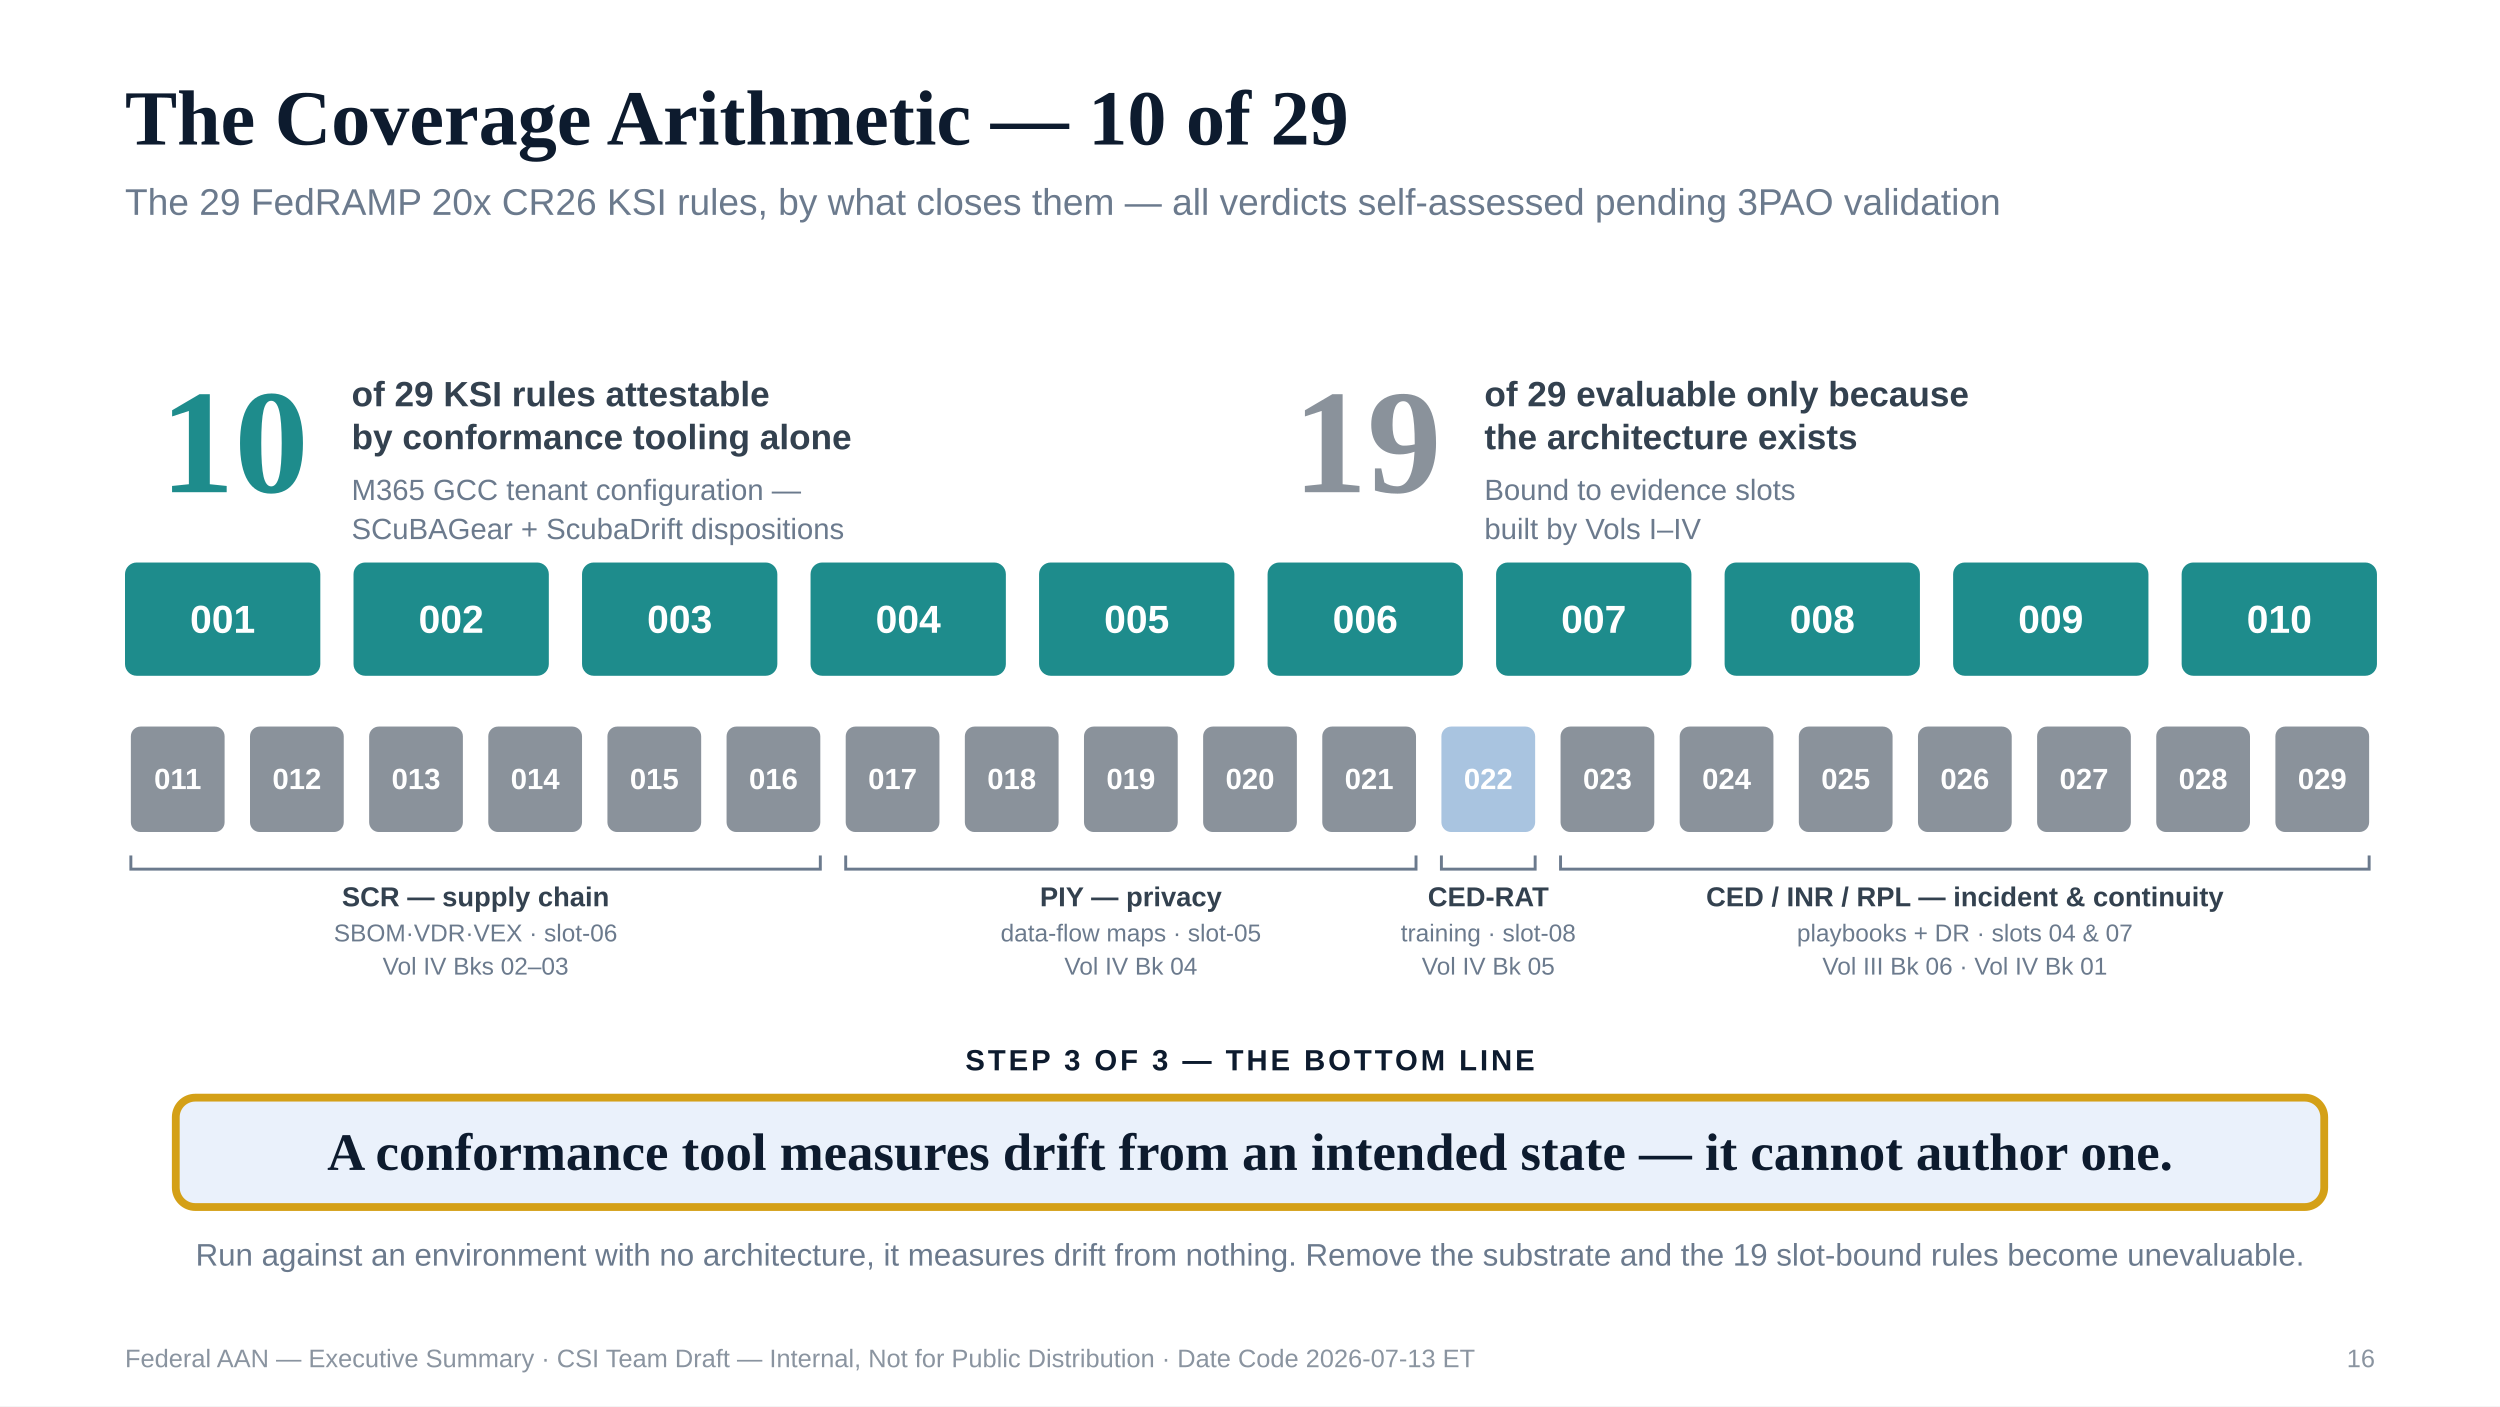
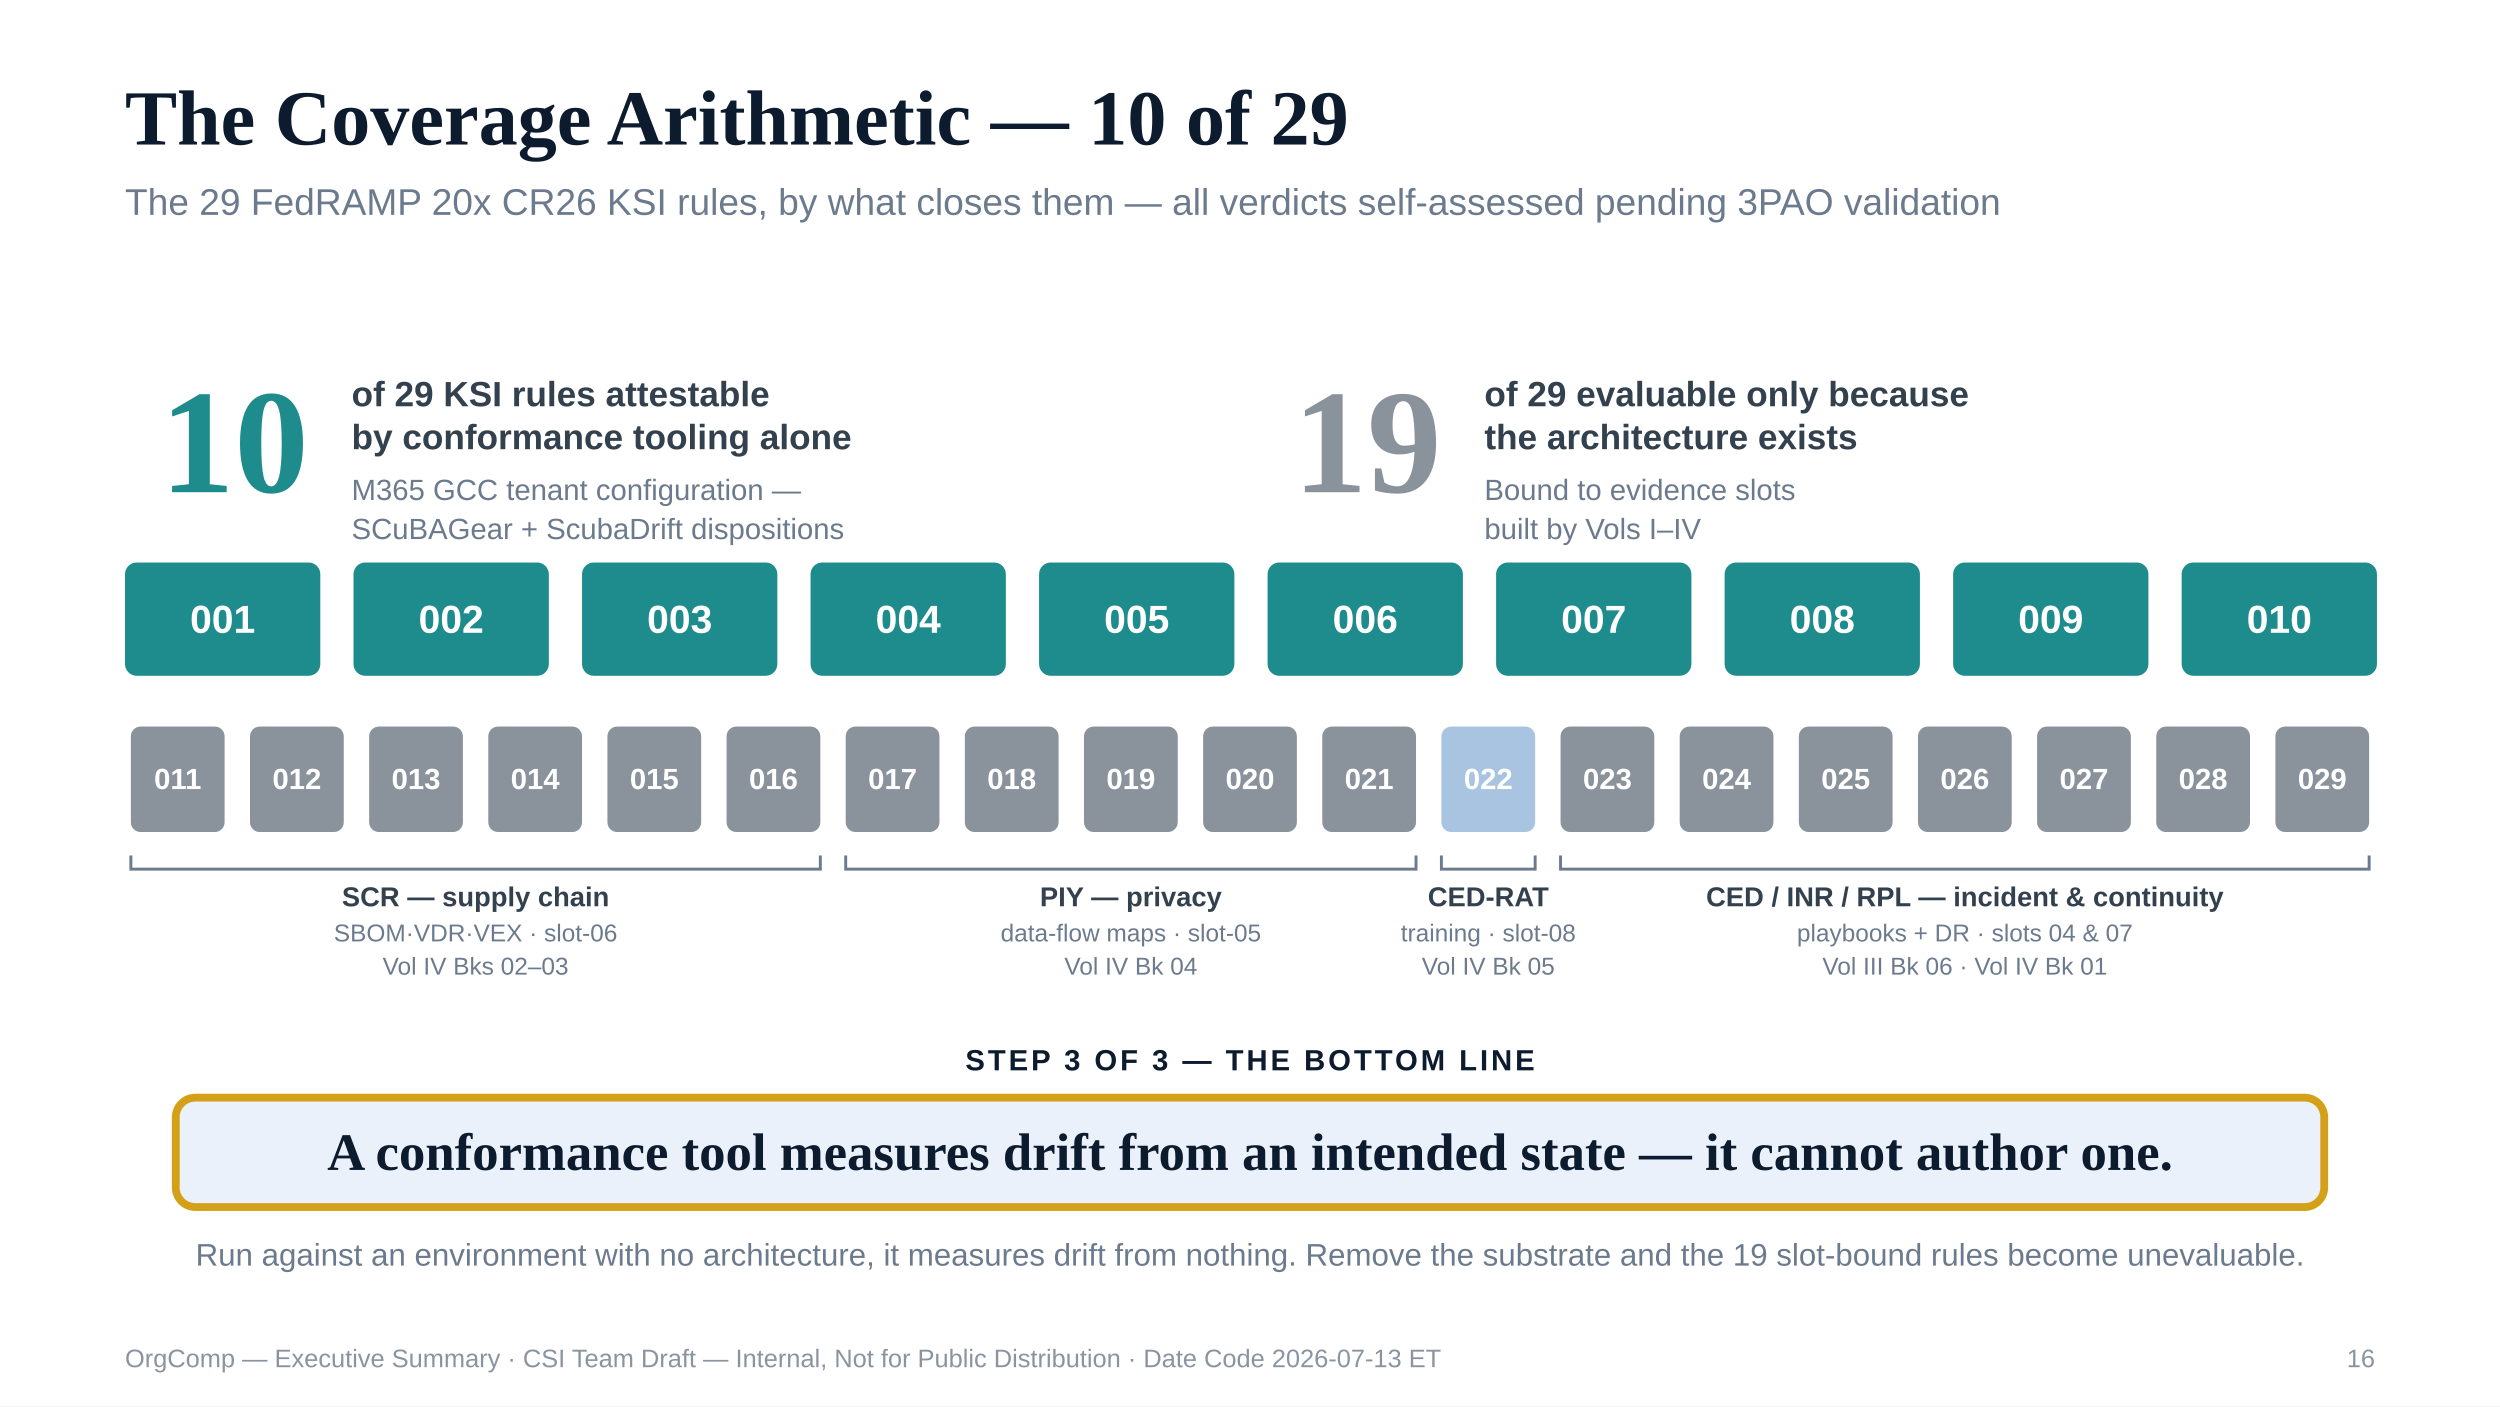
<svg xmlns="http://www.w3.org/2000/svg" viewBox="0 0 1280 720" style="font-family:Arial, 'Helvetica Neue', Helvetica, sans-serif;background:#FFFFFF;">
  <rect width="1280" height="720" fill="#FFFFFF" />
  <text x="64" y="74" text-anchor="start" font-family="Georgia, 'Times New Roman', serif" font-size="40" font-weight="bold" fill="#0D1B2E">The Coverage Arithmetic — 10 of 29</text>
  <text x="64" y="110" text-anchor="start" font-family="Arial, 'Helvetica Neue', Helvetica, sans-serif" font-size="19" font-weight="normal" fill="#6B7A8D">The 29 FedRAMP 20x CR26 KSI rules, by what closes them — all verdicts self-assessed pending 3PAO validation</text>
  <text x="120" y="252" text-anchor="middle" font-family="Georgia, 'Times New Roman', serif" font-size="76" font-weight="bold" fill="#1E8C8C">10</text>
  <text x="180" y="208" text-anchor="start" font-family="Arial, 'Helvetica Neue', Helvetica, sans-serif" font-size="18" font-weight="bold" fill="#33414F">of 29 KSI rules attestable</text>
  <text x="180" y="230" text-anchor="start" font-family="Arial, 'Helvetica Neue', Helvetica, sans-serif" font-size="18" font-weight="bold" fill="#33414F">by conformance tooling alone</text>
  <text x="180" y="256" text-anchor="start" font-family="Arial, 'Helvetica Neue', Helvetica, sans-serif" font-size="15" font-weight="normal" fill="#6B7A8D">M365 GCC tenant configuration —</text>
  <text x="180" y="276" text-anchor="start" font-family="Arial, 'Helvetica Neue', Helvetica, sans-serif" font-size="15" font-weight="normal" fill="#6B7A8D">SCuBAGear + ScubaDrift dispositions</text>
  <text x="700" y="252" text-anchor="middle" font-family="Georgia, 'Times New Roman', serif" font-size="76" font-weight="bold" fill="#8A929B">19</text>
  <text x="760" y="208" text-anchor="start" font-family="Arial, 'Helvetica Neue', Helvetica, sans-serif" font-size="18" font-weight="bold" fill="#33414F">of 29 evaluable only because</text>
  <text x="760" y="230" text-anchor="start" font-family="Arial, 'Helvetica Neue', Helvetica, sans-serif" font-size="18" font-weight="bold" fill="#33414F">the architecture exists</text>
  <text x="760" y="256" text-anchor="start" font-family="Arial, 'Helvetica Neue', Helvetica, sans-serif" font-size="15" font-weight="normal" fill="#6B7A8D">Bound to evidence slots</text>
  <text x="760" y="276" text-anchor="start" font-family="Arial, 'Helvetica Neue', Helvetica, sans-serif" font-size="15" font-weight="normal" fill="#6B7A8D">built by Vols I–IV</text>
  <rect x="64" y="288" width="100" height="58" rx="6" fill="#1E8C8C" />
  <text x="114.0" y="324.0" text-anchor="middle" font-family="Arial, 'Helvetica Neue', Helvetica, sans-serif" font-size="20" font-weight="bold" fill="#FFFFFF">001</text>
  <rect x="181" y="288" width="100" height="58" rx="6" fill="#1E8C8C" />
  <text x="231.0" y="324.0" text-anchor="middle" font-family="Arial, 'Helvetica Neue', Helvetica, sans-serif" font-size="20" font-weight="bold" fill="#FFFFFF">002</text>
  <rect x="298" y="288" width="100" height="58" rx="6" fill="#1E8C8C" />
  <text x="348.0" y="324.0" text-anchor="middle" font-family="Arial, 'Helvetica Neue', Helvetica, sans-serif" font-size="20" font-weight="bold" fill="#FFFFFF">003</text>
  <rect x="415" y="288" width="100" height="58" rx="6" fill="#1E8C8C" />
  <text x="465.0" y="324.0" text-anchor="middle" font-family="Arial, 'Helvetica Neue', Helvetica, sans-serif" font-size="20" font-weight="bold" fill="#FFFFFF">004</text>
  <rect x="532" y="288" width="100" height="58" rx="6" fill="#1E8C8C" />
  <text x="582.0" y="324.0" text-anchor="middle" font-family="Arial, 'Helvetica Neue', Helvetica, sans-serif" font-size="20" font-weight="bold" fill="#FFFFFF">005</text>
  <rect x="649" y="288" width="100" height="58" rx="6" fill="#1E8C8C" />
  <text x="699.0" y="324.0" text-anchor="middle" font-family="Arial, 'Helvetica Neue', Helvetica, sans-serif" font-size="20" font-weight="bold" fill="#FFFFFF">006</text>
  <rect x="766" y="288" width="100" height="58" rx="6" fill="#1E8C8C" />
  <text x="816.0" y="324.0" text-anchor="middle" font-family="Arial, 'Helvetica Neue', Helvetica, sans-serif" font-size="20" font-weight="bold" fill="#FFFFFF">007</text>
  <rect x="883" y="288" width="100" height="58" rx="6" fill="#1E8C8C" />
  <text x="933.0" y="324.0" text-anchor="middle" font-family="Arial, 'Helvetica Neue', Helvetica, sans-serif" font-size="20" font-weight="bold" fill="#FFFFFF">008</text>
  <rect x="1000" y="288" width="100" height="58" rx="6" fill="#1E8C8C" />
  <text x="1050.0" y="324.0" text-anchor="middle" font-family="Arial, 'Helvetica Neue', Helvetica, sans-serif" font-size="20" font-weight="bold" fill="#FFFFFF">009</text>
  <rect x="1117" y="288" width="100" height="58" rx="6" fill="#1E8C8C" />
  <text x="1167.0" y="324.0" text-anchor="middle" font-family="Arial, 'Helvetica Neue', Helvetica, sans-serif" font-size="20" font-weight="bold" fill="#FFFFFF">010</text>
  <rect x="67" y="372" width="48" height="54" rx="5" fill="#8A929B" />
  <text x="91.0" y="404.0" text-anchor="middle" font-family="Arial, 'Helvetica Neue', Helvetica, sans-serif" font-size="15" font-weight="bold" fill="#FFFFFF">011</text>
  <rect x="128" y="372" width="48" height="54" rx="5" fill="#8A929B" />
  <text x="152.0" y="404.0" text-anchor="middle" font-family="Arial, 'Helvetica Neue', Helvetica, sans-serif" font-size="15" font-weight="bold" fill="#FFFFFF">012</text>
  <rect x="189" y="372" width="48" height="54" rx="5" fill="#8A929B" />
  <text x="213.0" y="404.0" text-anchor="middle" font-family="Arial, 'Helvetica Neue', Helvetica, sans-serif" font-size="15" font-weight="bold" fill="#FFFFFF">013</text>
  <rect x="250" y="372" width="48" height="54" rx="5" fill="#8A929B" />
  <text x="274.0" y="404.0" text-anchor="middle" font-family="Arial, 'Helvetica Neue', Helvetica, sans-serif" font-size="15" font-weight="bold" fill="#FFFFFF">014</text>
  <rect x="311" y="372" width="48" height="54" rx="5" fill="#8A929B" />
  <text x="335.0" y="404.0" text-anchor="middle" font-family="Arial, 'Helvetica Neue', Helvetica, sans-serif" font-size="15" font-weight="bold" fill="#FFFFFF">015</text>
  <rect x="372" y="372" width="48" height="54" rx="5" fill="#8A929B" />
  <text x="396.0" y="404.0" text-anchor="middle" font-family="Arial, 'Helvetica Neue', Helvetica, sans-serif" font-size="15" font-weight="bold" fill="#FFFFFF">016</text>
  <rect x="433" y="372" width="48" height="54" rx="5" fill="#8A929B" />
  <text x="457.0" y="404.0" text-anchor="middle" font-family="Arial, 'Helvetica Neue', Helvetica, sans-serif" font-size="15" font-weight="bold" fill="#FFFFFF">017</text>
  <rect x="494" y="372" width="48" height="54" rx="5" fill="#8A929B" />
  <text x="518.0" y="404.0" text-anchor="middle" font-family="Arial, 'Helvetica Neue', Helvetica, sans-serif" font-size="15" font-weight="bold" fill="#FFFFFF">018</text>
  <rect x="555" y="372" width="48" height="54" rx="5" fill="#8A929B" />
  <text x="579.0" y="404.0" text-anchor="middle" font-family="Arial, 'Helvetica Neue', Helvetica, sans-serif" font-size="15" font-weight="bold" fill="#FFFFFF">019</text>
  <rect x="616" y="372" width="48" height="54" rx="5" fill="#8A929B" />
  <text x="640.0" y="404.0" text-anchor="middle" font-family="Arial, 'Helvetica Neue', Helvetica, sans-serif" font-size="15" font-weight="bold" fill="#FFFFFF">020</text>
  <rect x="677" y="372" width="48" height="54" rx="5" fill="#8A929B" />
  <text x="701.0" y="404.0" text-anchor="middle" font-family="Arial, 'Helvetica Neue', Helvetica, sans-serif" font-size="15" font-weight="bold" fill="#FFFFFF">021</text>
  <rect x="738" y="372" width="48" height="54" rx="5" fill="#A9C4E0" />
  <text x="762.0" y="404.0" text-anchor="middle" font-family="Arial, 'Helvetica Neue', Helvetica, sans-serif" font-size="15" font-weight="bold" fill="#FFFFFF">022</text>
  <rect x="799" y="372" width="48" height="54" rx="5" fill="#8A929B" />
  <text x="823.0" y="404.0" text-anchor="middle" font-family="Arial, 'Helvetica Neue', Helvetica, sans-serif" font-size="15" font-weight="bold" fill="#FFFFFF">023</text>
  <rect x="860" y="372" width="48" height="54" rx="5" fill="#8A929B" />
  <text x="884.0" y="404.0" text-anchor="middle" font-family="Arial, 'Helvetica Neue', Helvetica, sans-serif" font-size="15" font-weight="bold" fill="#FFFFFF">024</text>
  <rect x="921" y="372" width="48" height="54" rx="5" fill="#8A929B" />
  <text x="945.0" y="404.0" text-anchor="middle" font-family="Arial, 'Helvetica Neue', Helvetica, sans-serif" font-size="15" font-weight="bold" fill="#FFFFFF">025</text>
  <rect x="982" y="372" width="48" height="54" rx="5" fill="#8A929B" />
  <text x="1006.0" y="404.0" text-anchor="middle" font-family="Arial, 'Helvetica Neue', Helvetica, sans-serif" font-size="15" font-weight="bold" fill="#FFFFFF">026</text>
  <rect x="1043" y="372" width="48" height="54" rx="5" fill="#8A929B" />
  <text x="1067.0" y="404.0" text-anchor="middle" font-family="Arial, 'Helvetica Neue', Helvetica, sans-serif" font-size="15" font-weight="bold" fill="#FFFFFF">027</text>
  <rect x="1104" y="372" width="48" height="54" rx="5" fill="#8A929B" />
  <text x="1128.0" y="404.0" text-anchor="middle" font-family="Arial, 'Helvetica Neue', Helvetica, sans-serif" font-size="15" font-weight="bold" fill="#FFFFFF">028</text>
  <rect x="1165" y="372" width="48" height="54" rx="5" fill="#8A929B" />
  <text x="1189.0" y="404.0" text-anchor="middle" font-family="Arial, 'Helvetica Neue', Helvetica, sans-serif" font-size="15" font-weight="bold" fill="#FFFFFF">029</text>
  <path d="M67,438 L67,445 L420,445 L420,438" fill="none" stroke="#6B7A8D" stroke-width="1.5" />
  <text x="243.5" y="464" text-anchor="middle" font-family="Arial, 'Helvetica Neue', Helvetica, sans-serif" font-size="14" font-weight="bold" fill="#33414F">SCR — supply chain</text>
  <text x="243.5" y="482" text-anchor="middle" font-family="Arial, 'Helvetica Neue', Helvetica, sans-serif" font-size="12.5" font-weight="normal" fill="#6B7A8D">SBOM·VDR·VEX · slot-06</text>
  <text x="243.5" y="499" text-anchor="middle" font-family="Arial, 'Helvetica Neue', Helvetica, sans-serif" font-size="12.5" font-weight="normal" fill="#6B7A8D">Vol IV Bks 02–03</text>
  <path d="M433,438 L433,445 L725,445 L725,438" fill="none" stroke="#6B7A8D" stroke-width="1.5" />
  <text x="579.0" y="464" text-anchor="middle" font-family="Arial, 'Helvetica Neue', Helvetica, sans-serif" font-size="14" font-weight="bold" fill="#33414F">PIY — privacy</text>
  <text x="579.0" y="482" text-anchor="middle" font-family="Arial, 'Helvetica Neue', Helvetica, sans-serif" font-size="12.5" font-weight="normal" fill="#6B7A8D">data-flow maps · slot-05</text>
  <text x="579.0" y="499" text-anchor="middle" font-family="Arial, 'Helvetica Neue', Helvetica, sans-serif" font-size="12.5" font-weight="normal" fill="#6B7A8D">Vol IV Bk 04</text>
  <path d="M738,438 L738,445 L786,445 L786,438" fill="none" stroke="#6B7A8D" stroke-width="1.5" />
  <text x="762.0" y="464" text-anchor="middle" font-family="Arial, 'Helvetica Neue', Helvetica, sans-serif" font-size="14" font-weight="bold" fill="#33414F">CED-RAT</text>
  <text x="762.0" y="482" text-anchor="middle" font-family="Arial, 'Helvetica Neue', Helvetica, sans-serif" font-size="12.5" font-weight="normal" fill="#6B7A8D">training · slot-08</text>
  <text x="762.0" y="499" text-anchor="middle" font-family="Arial, 'Helvetica Neue', Helvetica, sans-serif" font-size="12.5" font-weight="normal" fill="#6B7A8D">Vol IV Bk 05</text>
  <path d="M799,438 L799,445 L1213,445 L1213,438" fill="none" stroke="#6B7A8D" stroke-width="1.5" />
  <text x="1006.0" y="464" text-anchor="middle" font-family="Arial, 'Helvetica Neue', Helvetica, sans-serif" font-size="14" font-weight="bold" fill="#33414F">CED / INR / RPL — incident &amp; continuity</text>
  <text x="1006.0" y="482" text-anchor="middle" font-family="Arial, 'Helvetica Neue', Helvetica, sans-serif" font-size="12.5" font-weight="normal" fill="#6B7A8D">playbooks + DR · slots 04 &amp; 07</text>
  <text x="1006.0" y="499" text-anchor="middle" font-family="Arial, 'Helvetica Neue', Helvetica, sans-serif" font-size="12.5" font-weight="normal" fill="#6B7A8D">Vol III Bk 06 · Vol IV Bk 01</text>
  <text x="640" y="548" text-anchor="middle" font-family="Arial, 'Helvetica Neue', Helvetica, sans-serif" font-size="15" font-weight="bold" fill="#0D1B2E" letter-spacing="1.5">STEP 3 OF 3 — THE BOTTOM LINE</text>
  <rect x="90" y="562" width="1100" height="56" rx="10" fill="#EAF1FB" stroke="#D4A017" stroke-width="4" />
  <text x="640" y="599" text-anchor="middle" font-family="Georgia, 'Times New Roman', serif" font-size="27" font-weight="bold" fill="#0D1B2E">A conformance tool measures drift from an intended state — it cannot author one.</text>
  <text x="640" y="648" text-anchor="middle" font-family="Arial, 'Helvetica Neue', Helvetica, sans-serif" font-size="16" font-weight="normal" fill="#6B7A8D">Run against an environment with no architecture, it measures drift from nothing. Remove the substrate and the 19 slot-bound rules become unevaluable.</text>
-   <text x="64" y="700" text-anchor="start" font-family="Arial, 'Helvetica Neue', Helvetica, sans-serif" font-size="13" font-weight="normal" fill="#8A94A0">Federal AAN — Executive Summary · CSI Team Draft — Internal, Not for Public Distribution · Date Code 2026-07-13 ET</text>
+   <text x="64" y="700" text-anchor="start" font-family="Arial, 'Helvetica Neue', Helvetica, sans-serif" font-size="13" font-weight="normal" fill="#8A94A0">OrgComp — Executive Summary · CSI Team Draft — Internal, Not for Public Distribution · Date Code 2026-07-13 ET</text>
  <text x="1216" y="700" text-anchor="end" font-family="Arial, 'Helvetica Neue', Helvetica, sans-serif" font-size="13" font-weight="normal" fill="#8A94A0">16</text>
</svg>
